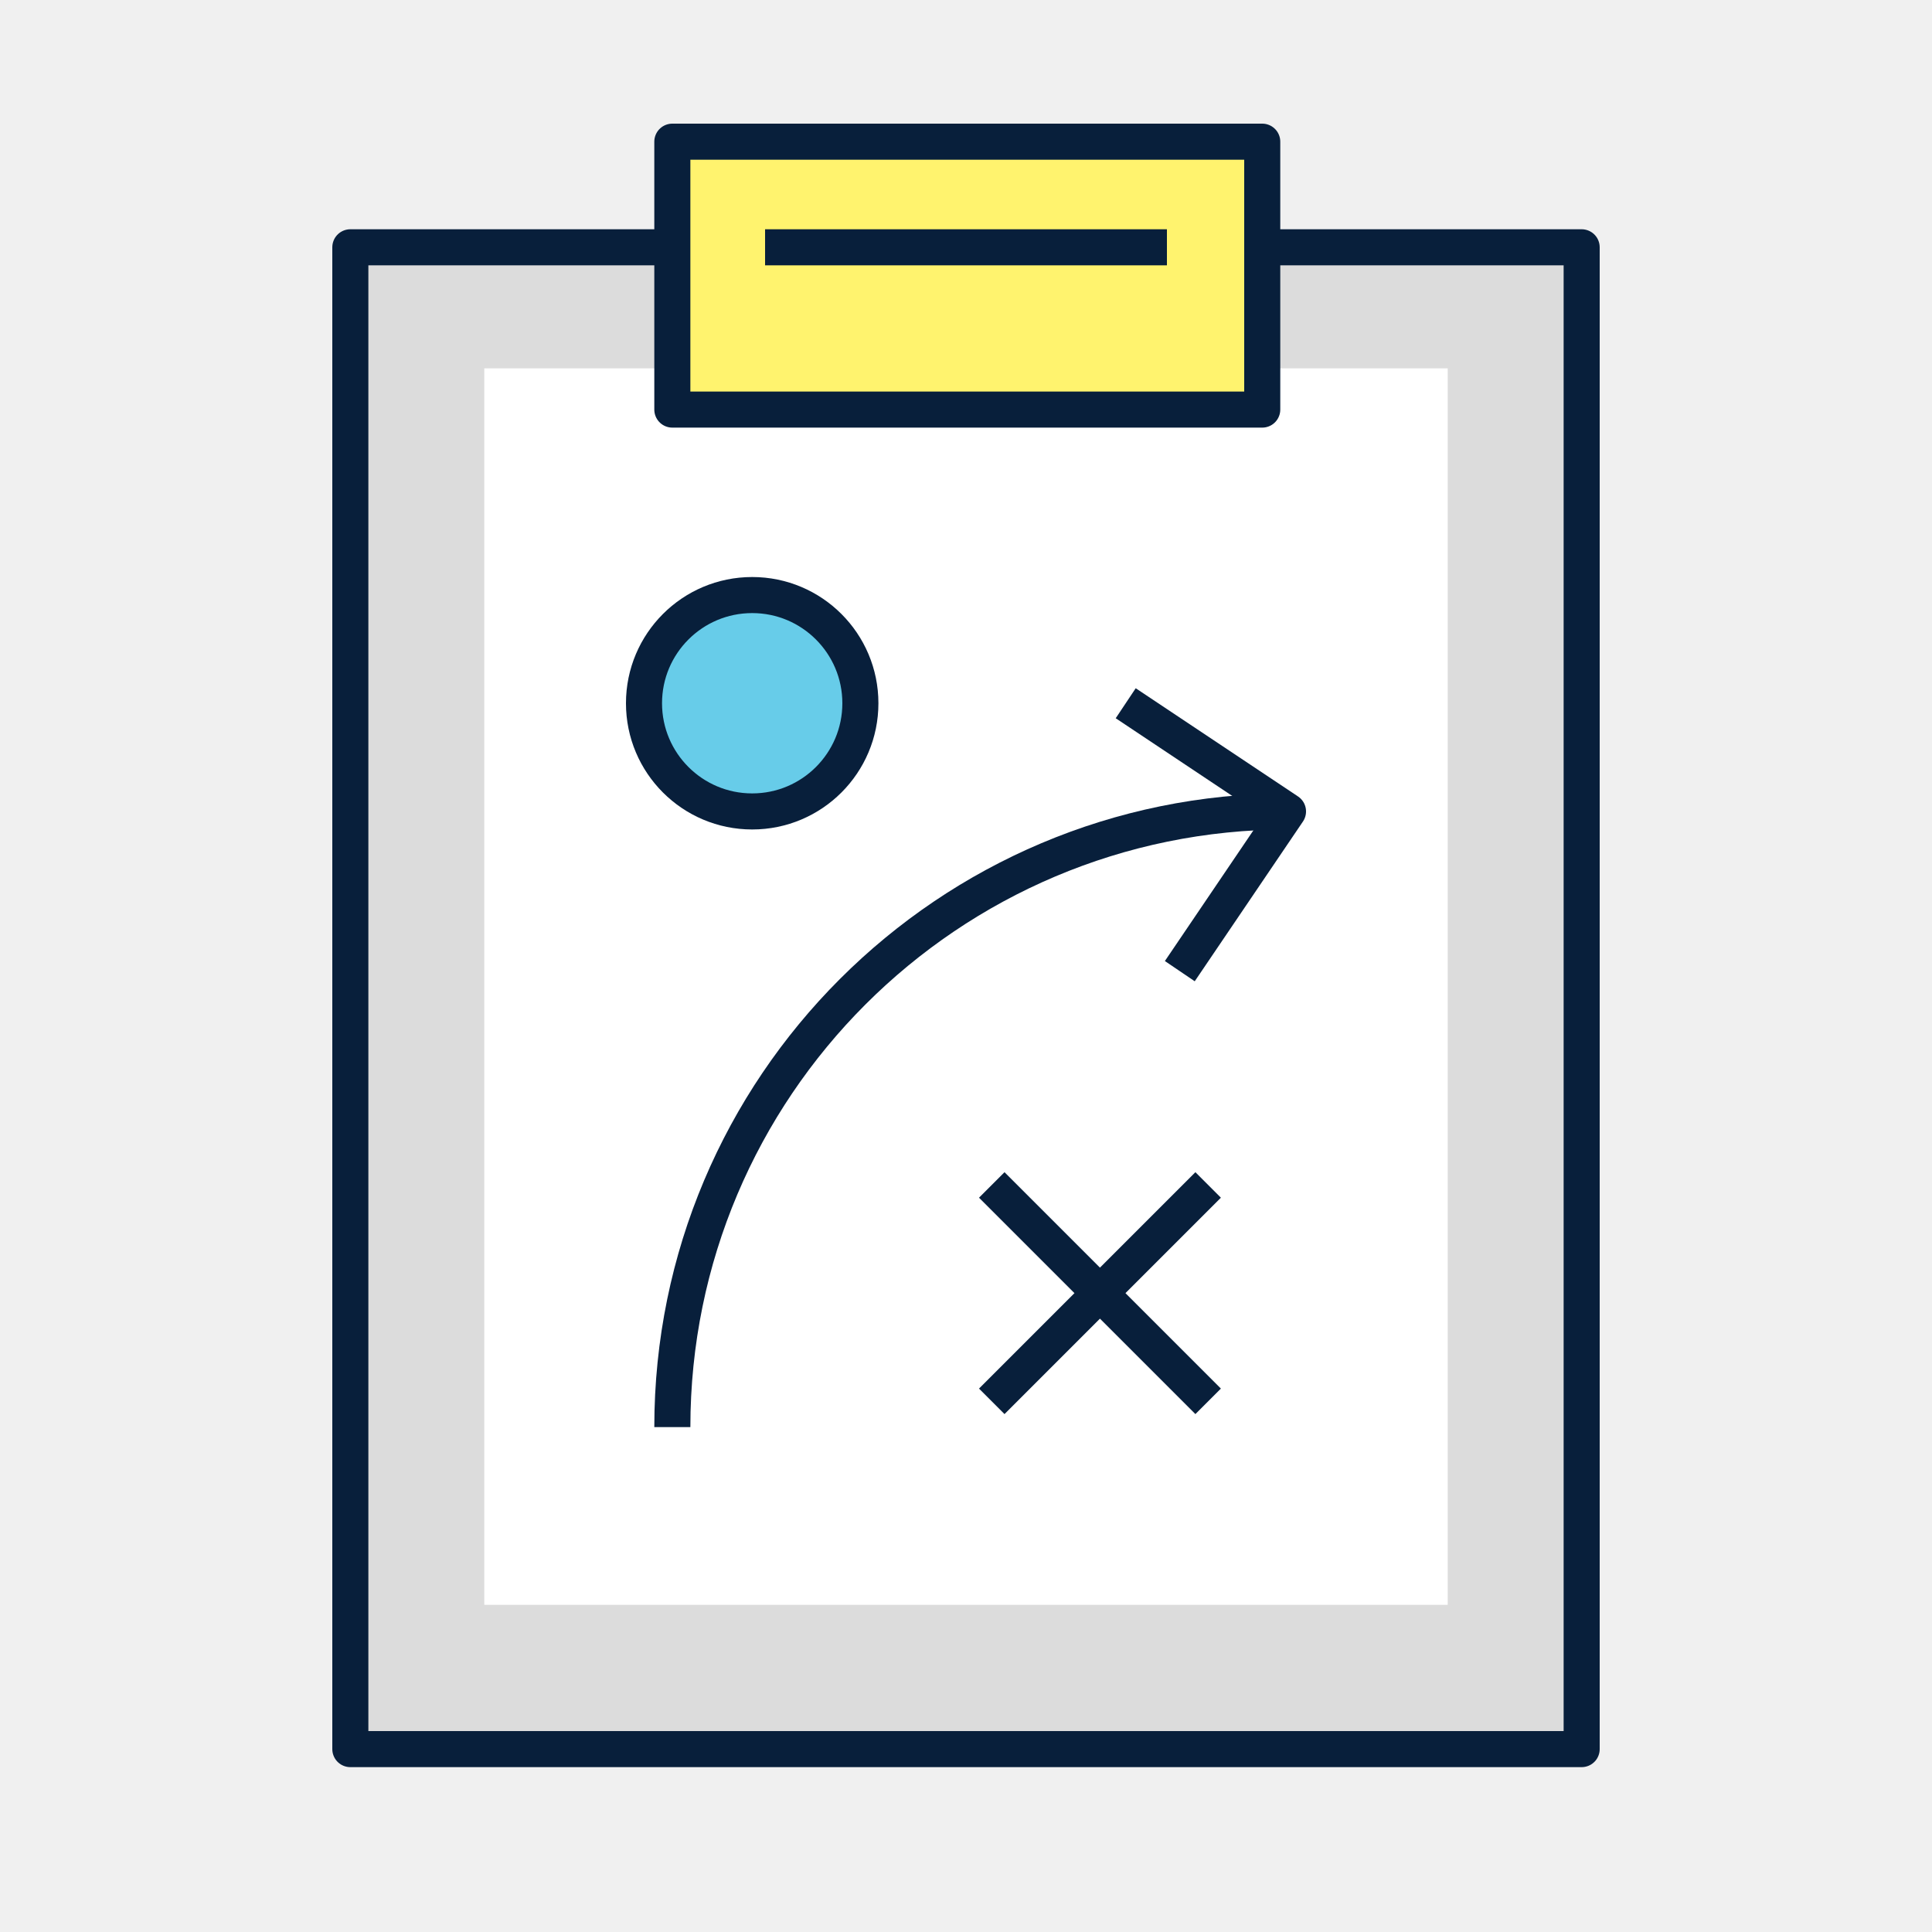
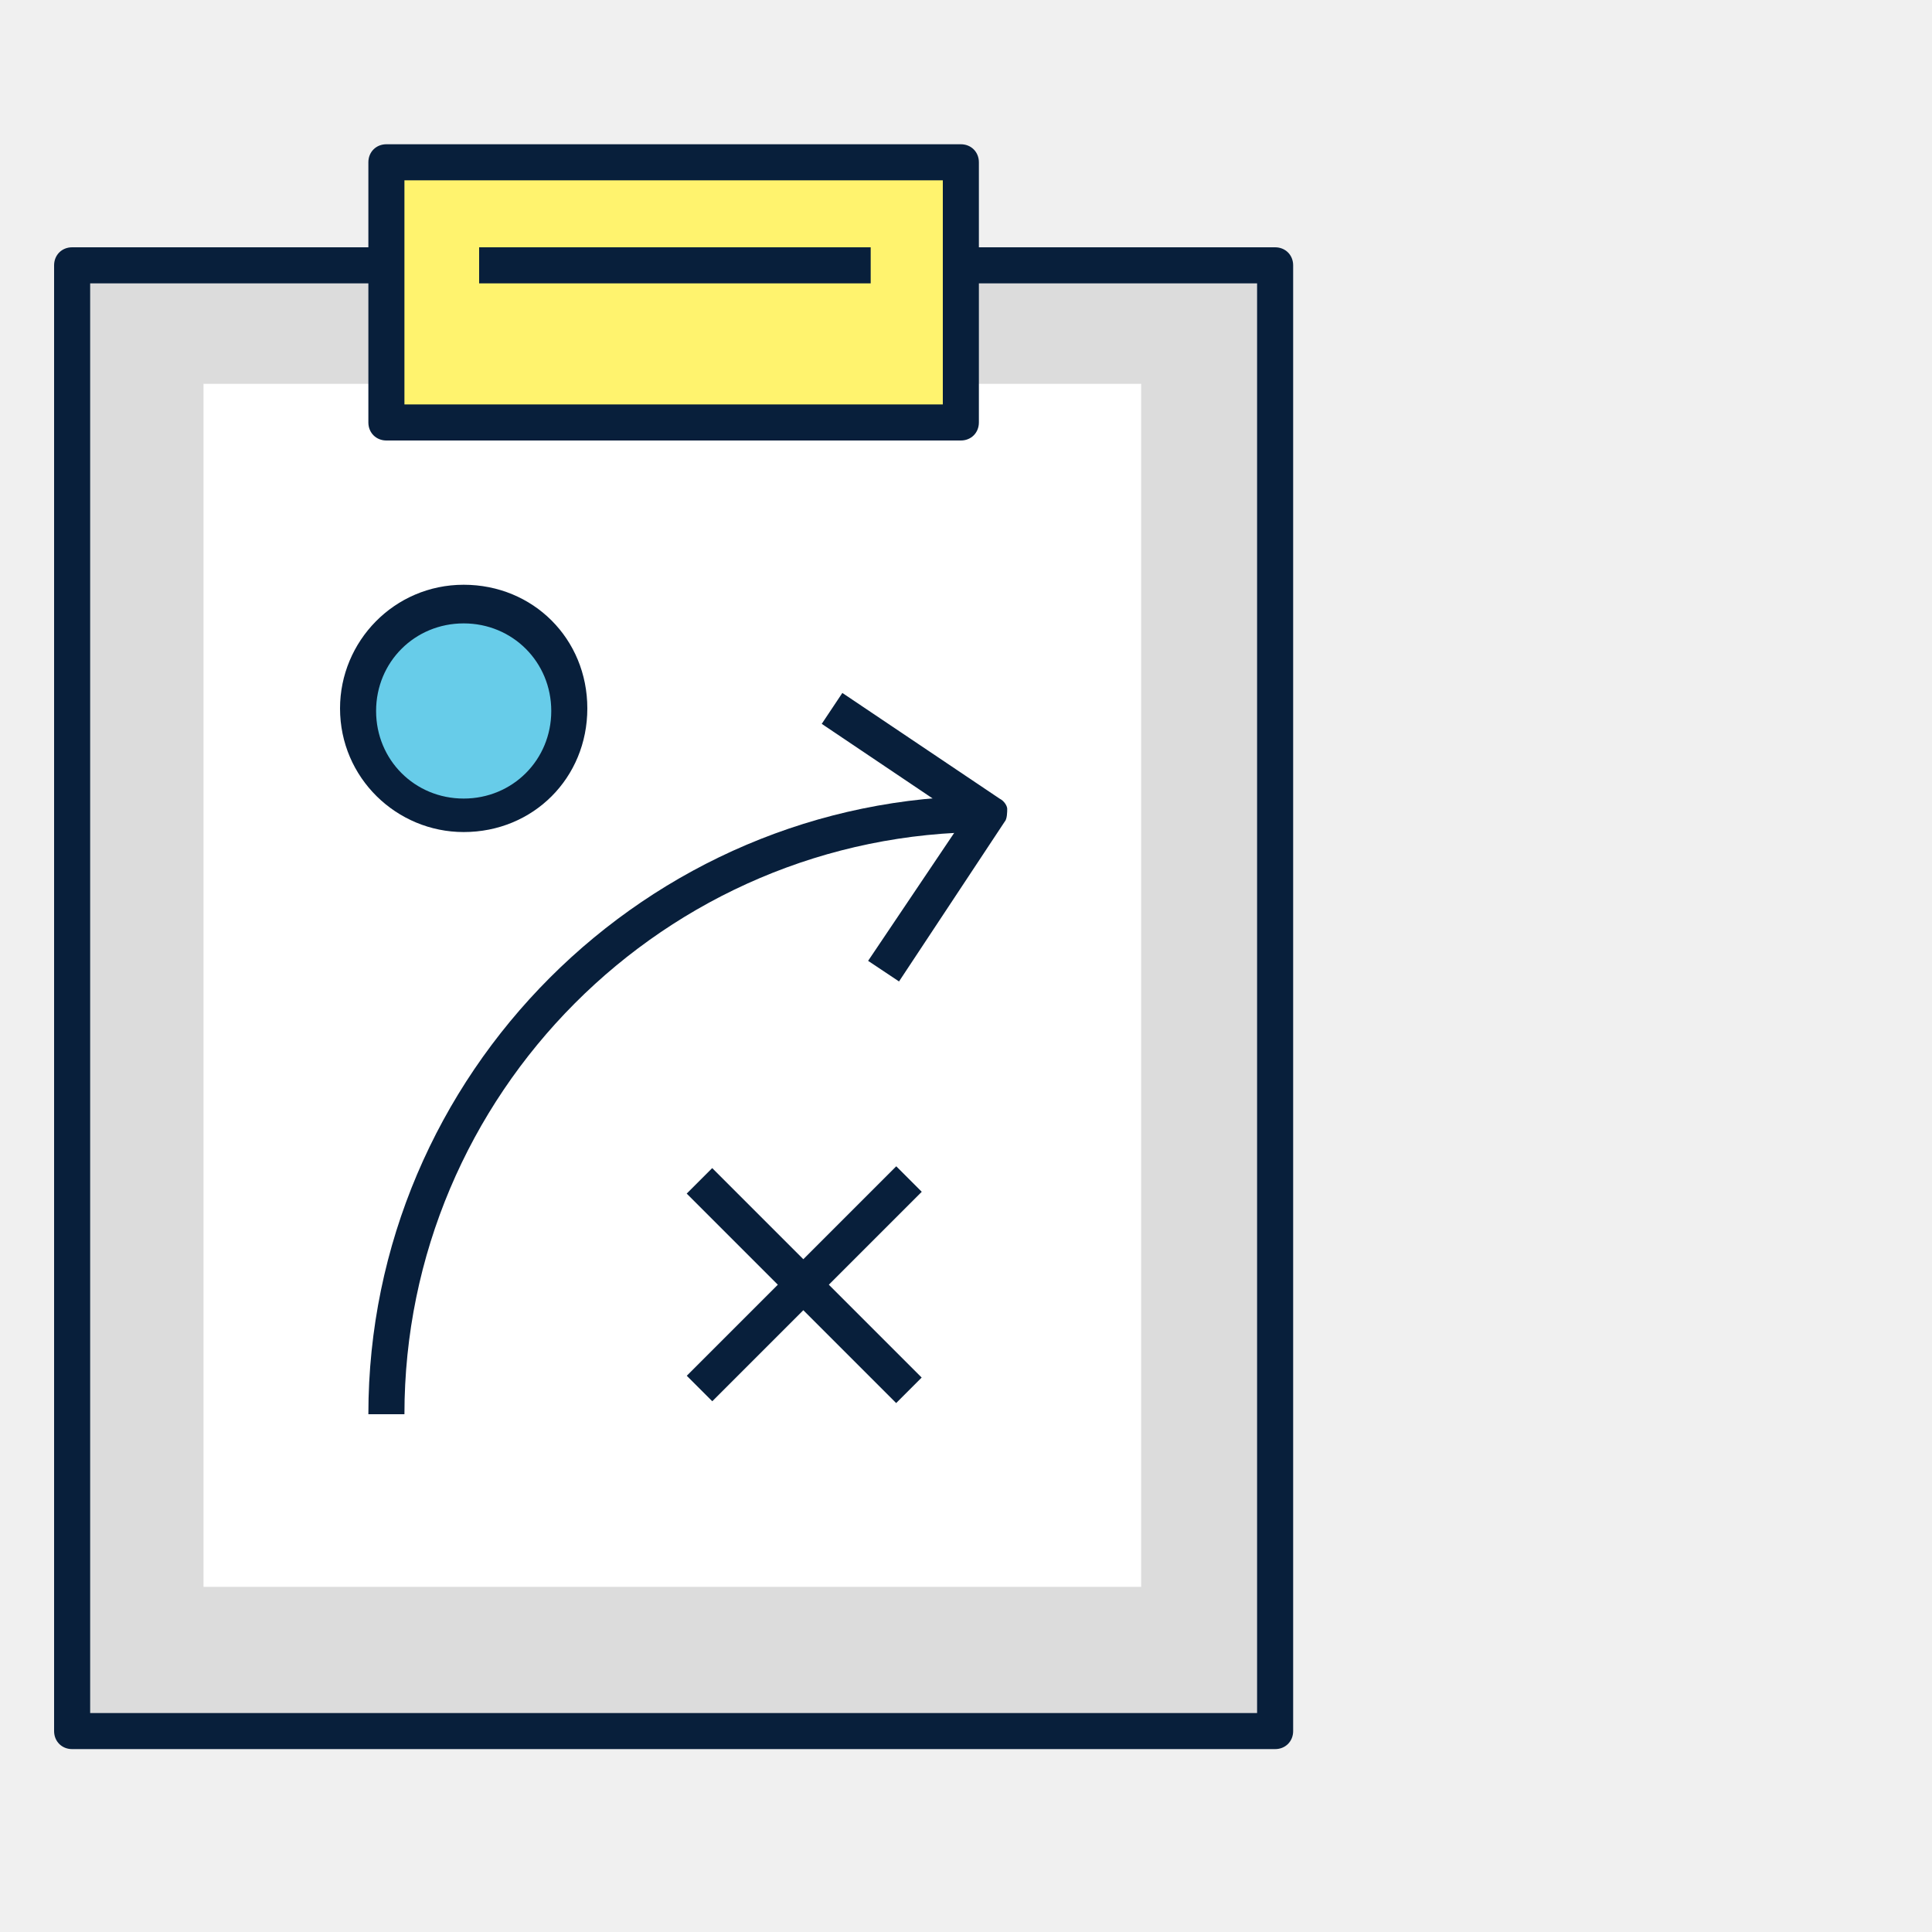
<svg xmlns="http://www.w3.org/2000/svg" version="1.1" id="Layer_1" x="0px" y="0px" viewBox="0 0 75 75" style="enable-background:new 0 0 75 75;" xml:space="preserve">
  <g>
    <g>
      <g>
-         <rect x="13.6" y="9.6" style="fill:#DCDCDC;stroke:#081F3B;stroke-width:1.4;stroke-linejoin:round;stroke-miterlimit:10;" width="47.8" height="58.3" />
-         <polyline style="fill:#FFFFFF;" points="52.1,14.3 56.2,14.3 56.2,62.3 18.8,62.3 18.8,14.3 22.9,14.3    " />
-         <rect x="26.1" y="5.5" style="fill:#FFF36E;" width="22.9" height="10.4" />
-         <rect x="26.1" y="5.5" style="fill:none;stroke:#081F3B;stroke-width:1.4;stroke-linejoin:round;stroke-miterlimit:10;" width="22.9" height="10.4" />
-         <line style="fill:none;stroke:#081F3B;stroke-width:1.4;stroke-linejoin:round;stroke-miterlimit:10;" x1="29.7" y1="9.6" x2="45.3" y2="9.6" />
        <g>
-           <path style="fill:none;stroke:#081F3B;stroke-width:1.4;stroke-linejoin:round;stroke-miterlimit:10;" d="M26.1,55.4      c0-13.2,10.7-23.9,23.9-23.9" />
+           <rect x="2.8" y="10.3" style="fill:#DCDCDC;" width="46.7" height="56.9" />
+           <path style="fill:#081F3B;" d="M49.5,67.9H2.8c-0.4,0-0.7-0.3-0.7-0.7V10.3c0-0.4,0.3-0.7,0.7-0.7h46.7c0.4,0,0.7,0.3,0.7,0.7      v56.9C50.2,67.6,49.9,67.9,49.5,67.9z M3.5,66.5h45.3V11H3.5V66.5z" />
+         </g>
+         <g>
+           <rect x="7.9" y="14.9" style="fill:#FFFFFF;" width="36.4" height="46.7" />
+         </g>
+         <g>
+           <rect x="15" y="6.3" style="fill:#FFF36E;" width="22.3" height="10.1" />
+         </g>
+         <g>
+           <path style="fill:#081F3B;" d="M37.3,17.1H15c-0.4,0-0.7-0.3-0.7-0.7V6.3c0-0.4,0.3-0.7,0.7-0.7h22.3c0.4,0,0.7,0.3,0.7,0.7      v10.1C38,16.8,37.7,17.1,37.3,17.1z M15.7,15.7h20.9V7H15.7V15.7z" />
+         </g>
+         <g>
+           <rect x="18.6" y="9.6" style="fill:#081F3B;" width="15.2" height="1.4" />
+         </g>
+         <g>
          <g>
-             <polyline style="fill:none;stroke:#081F3B;stroke-width:1.4;stroke-linejoin:round;stroke-miterlimit:10;" points="45.8,37.7        50,31.5 43.7,27.3      " />
+             <path style="fill:#081F3B;" d="M15.7,54.9h-1.4c0-13.2,10.8-24,24-24v1.4C25.8,32.3,15.7,42.5,15.7,54.9z" />
          </g>
-           <line style="fill:none;stroke:#081F3B;stroke-width:1.4;stroke-linejoin:round;stroke-miterlimit:10;" x1="38.5" y1="54.4" x2="46.9" y2="46" />
-           <line style="fill:none;stroke:#081F3B;stroke-width:1.4;stroke-linejoin:round;stroke-miterlimit:10;" x1="38.5" y1="46" x2="46.9" y2="54.4" />
-           <circle style="fill:#67CCE9;stroke:#081F3B;stroke-width:1.4;stroke-linejoin:round;stroke-miterlimit:10;" cx="29.2" cy="27.3" r="4.2" />
+           <g>
+             <g>
+               <path style="fill:#081F3B;" d="M34.9,38.1l-1.2-0.8l3.7-5.5l-5.5-3.7l0.8-1.2l6.1,4.1c0.2,0.1,0.3,0.3,0.3,0.4s0,0.4-0.1,0.5        L34.9,38.1z" />
+             </g>
+           </g>
+           <g>
+             <rect x="30.5" y="44.1" transform="matrix(0.7071 0.7071 -0.7071 0.7071 44.409 -7.4744)" style="fill:#081F3B;" width="1.4" height="11.5" />
+           </g>
+           <g>
+             <rect x="25.5" y="49.2" transform="matrix(0.7071 0.7071 -0.7071 0.7071 44.4056 -7.4751)" style="fill:#081F3B;" width="11.5" height="1.4" />
+           </g>
+           <g>
+             <circle style="fill:#67CCE9;" cx="18" cy="27.6" r="4.1" />
+             <path style="fill:#081F3B;" d="M18,32.3c-2.6,0-4.8-2.1-4.8-4.8c0-2.6,2.1-4.8,4.8-4.8s4.8,2.1,4.8,4.8       C22.8,30.2,20.7,32.3,18,32.3z M18,24.2c-1.9,0-3.4,1.5-3.4,3.4c0,1.9,1.5,3.4,3.4,3.4c1.9,0,3.4-1.5,3.4-3.4       C21.4,25.7,19.9,24.2,18,24.2z" />
+           </g>
        </g>
      </g>
    </g>
  </g>
</svg>
